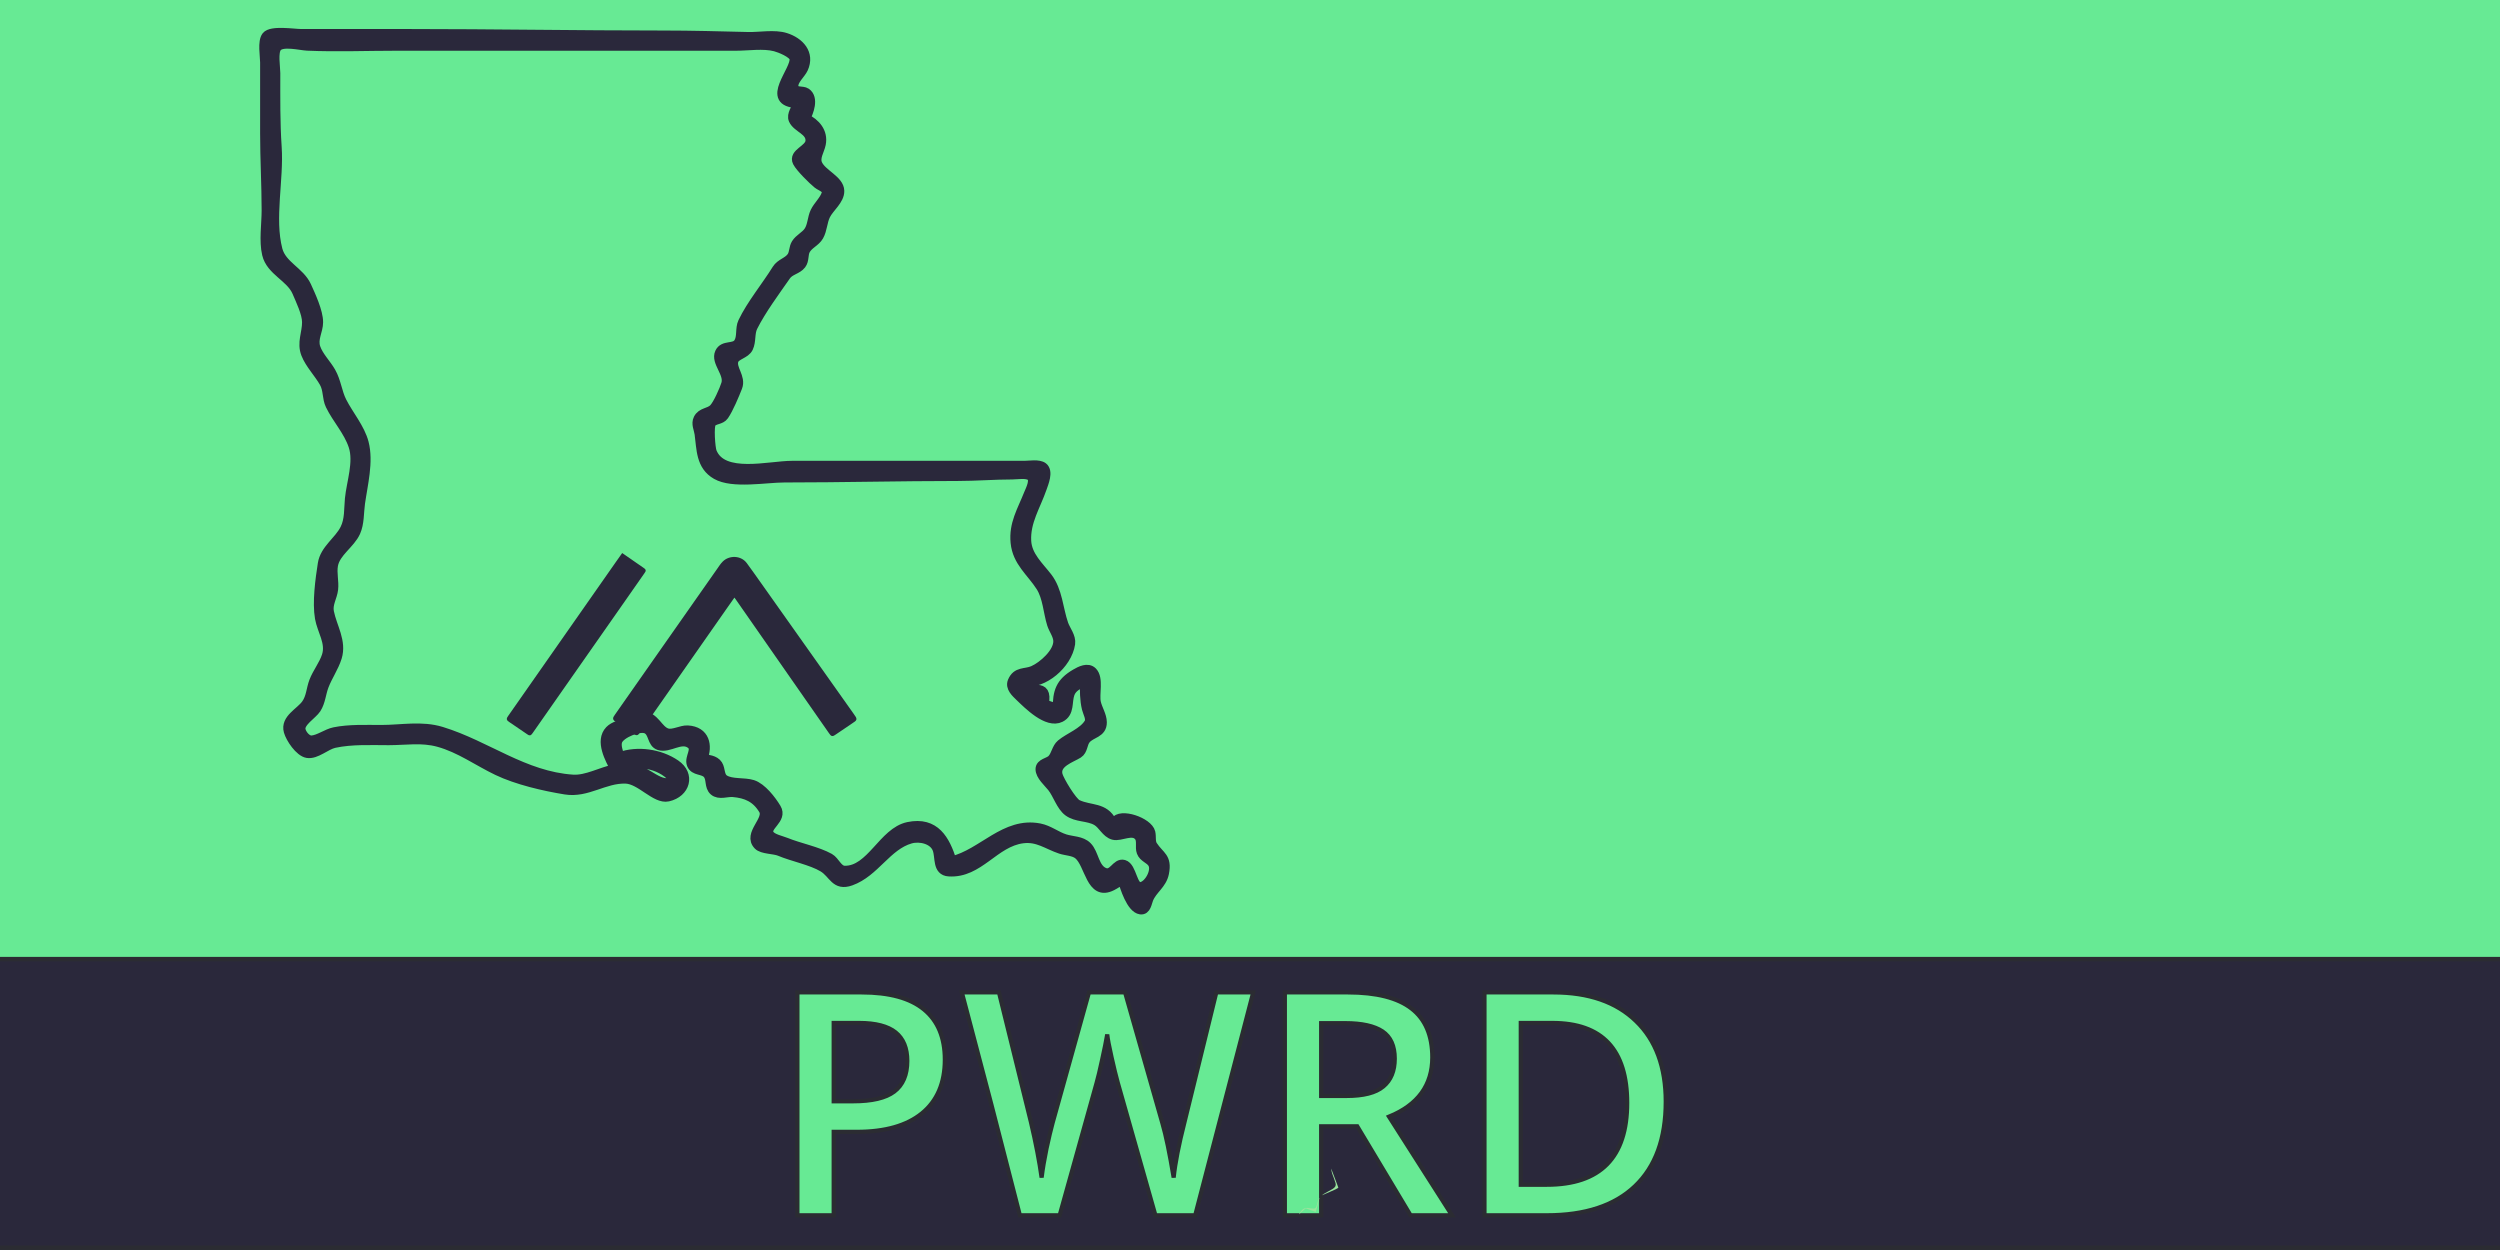
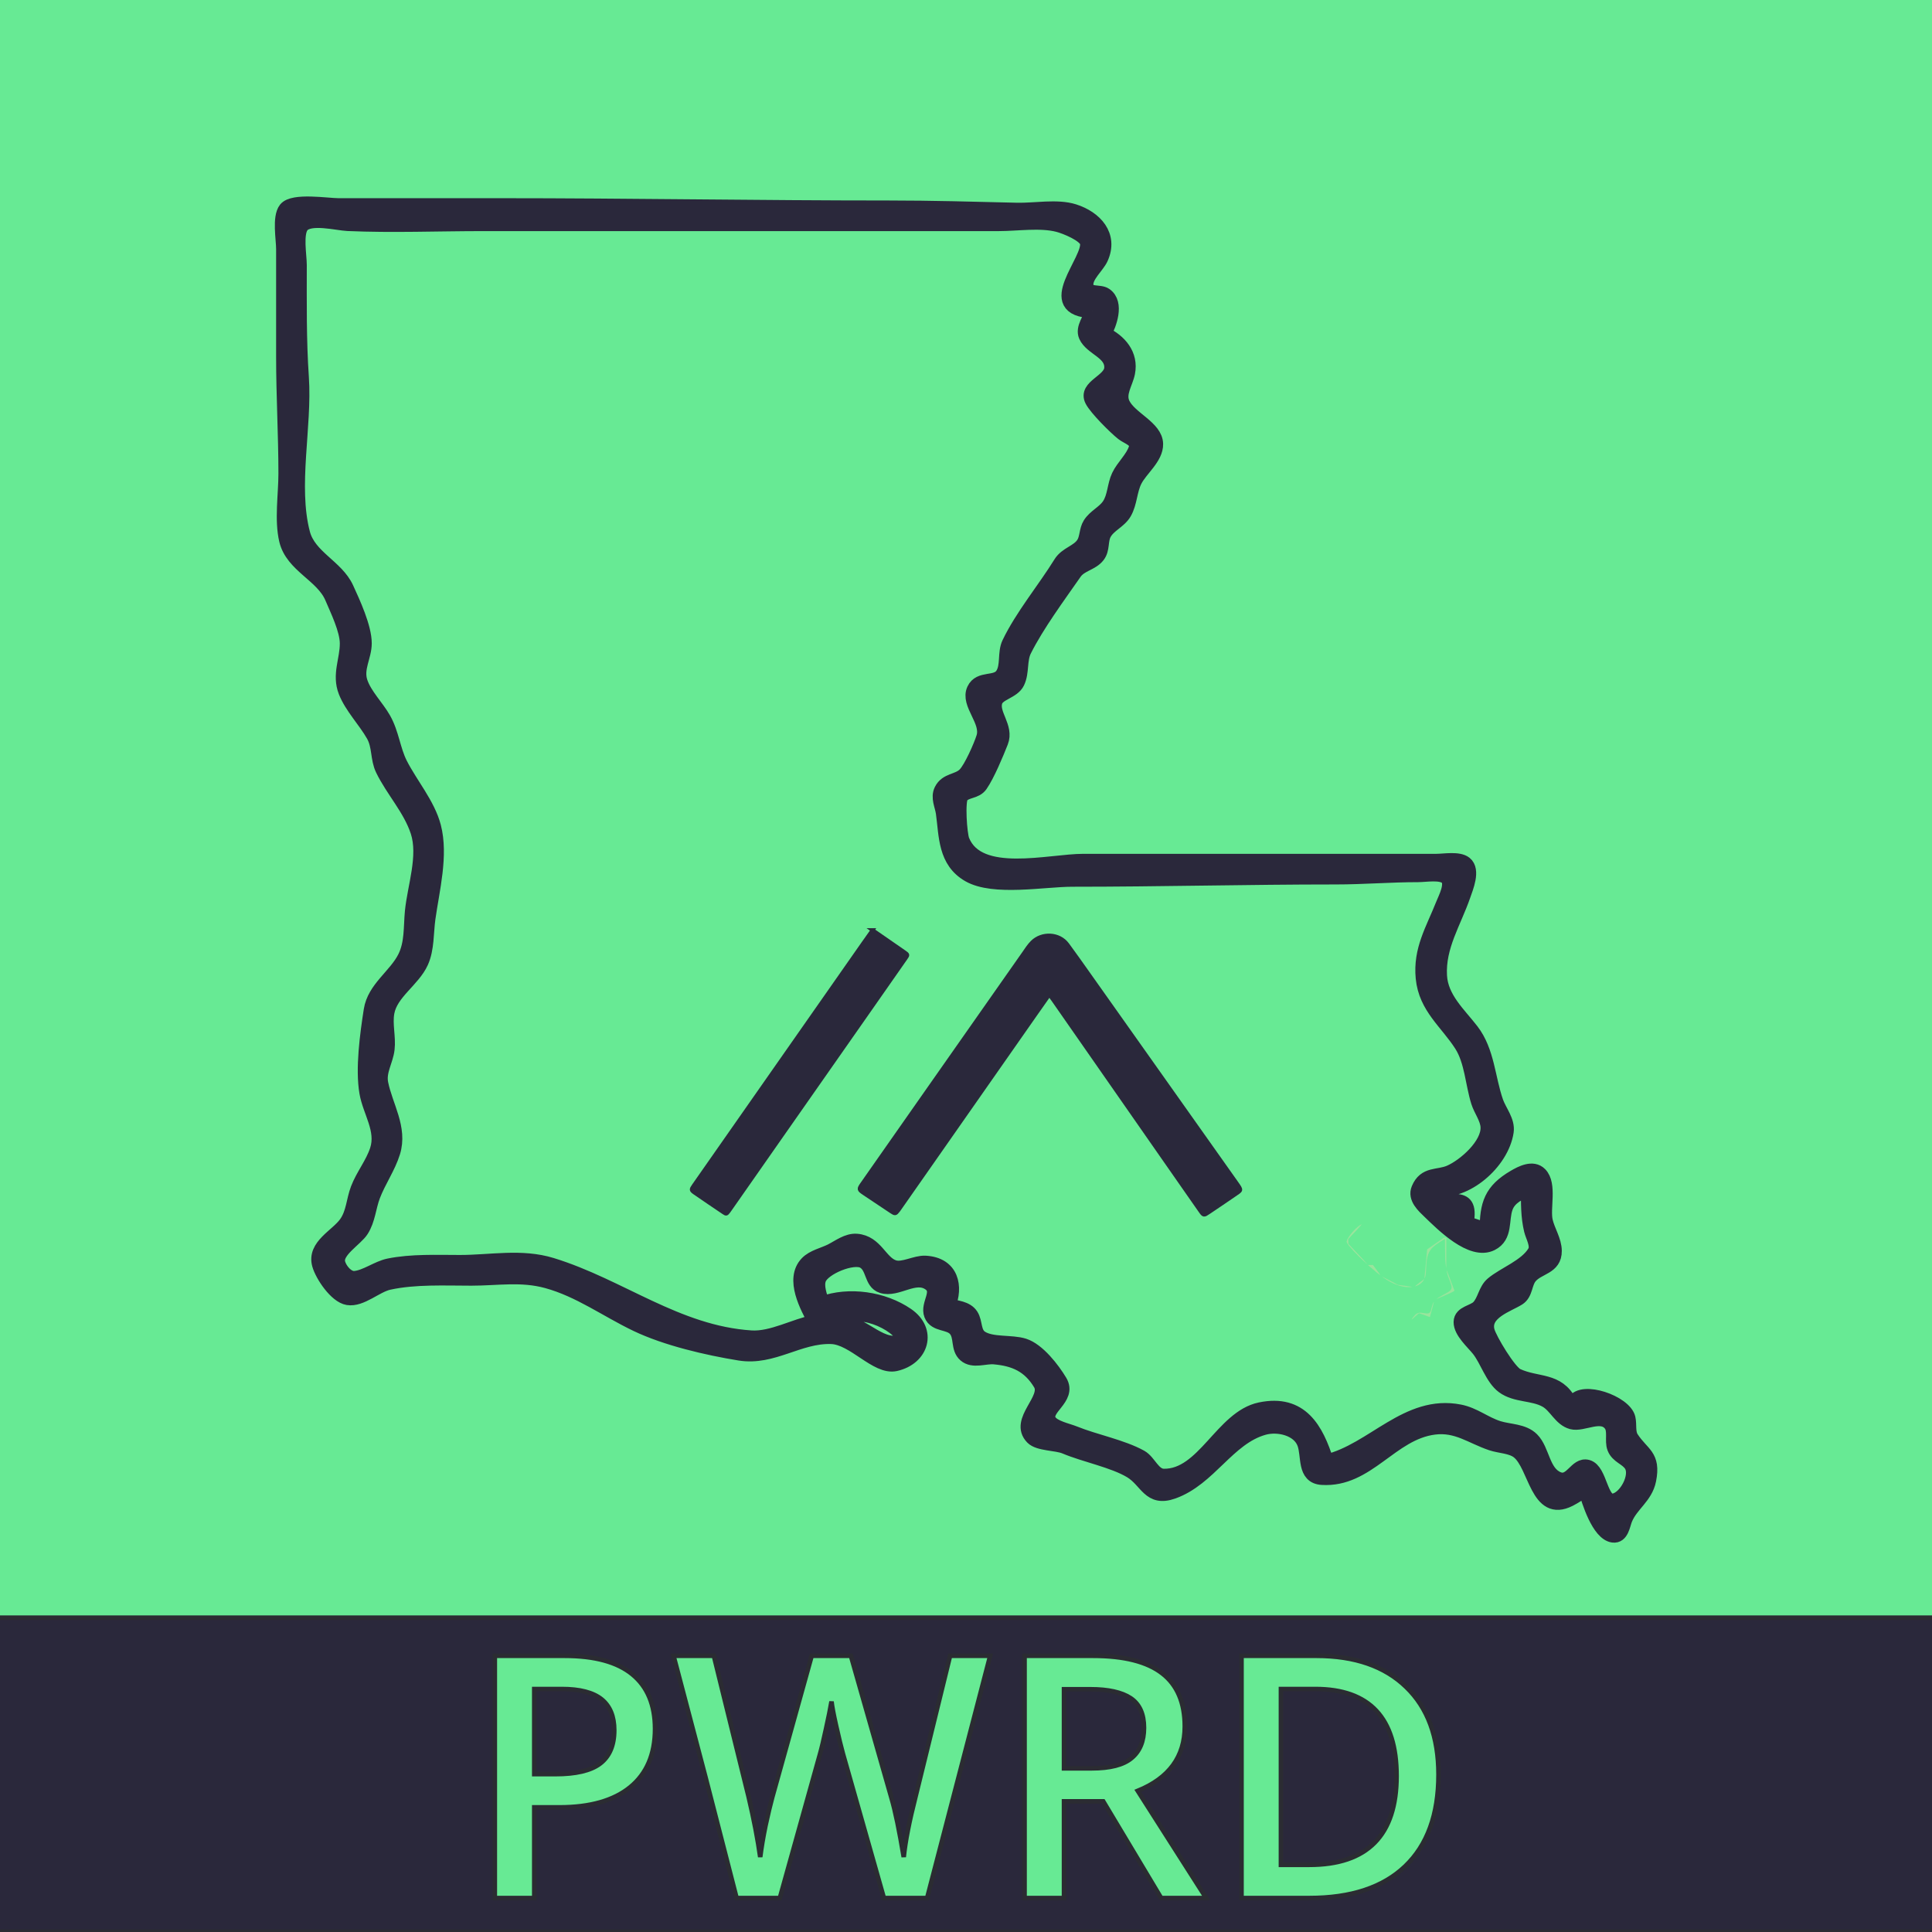
- <svg xmlns="http://www.w3.org/2000/svg" width="7.5in" height="3.75in" viewBox="0 0 190.5 95.25" version="1.1" id="svg1" xml:space="preserve">
+ <svg xmlns="http://www.w3.org/2000/svg" width="512" height="512" viewBox="0 0 135.467 135.467" version="1.1" id="svg1" xml:space="preserve">
  <defs id="defs1">
    <style id="style1">
      .cls-1 {
        fill: #2c2d3c;
      }

      .cls-1, .cls-2, .cls-3 {
        stroke-width: 0px;
      }

      .cls-2 {
        fill: #67ea94;
      }

      .cls-3 {
        fill: #fff;
      }
    </style>
    <style id="style4609">
      .cls-1 {
        fill: #2c2d3c;
      }

      .cls-1, .cls-2 {
        stroke-width: 0px;
      }

      .cls-2 {
        fill: #67ea94;
      }
    </style>
  </defs>
  <g id="layer2">
-     <rect style="fill:#67ea94;fill-opacity:1;stroke:none;stroke-width:0.264;stroke-opacity:1" id="rect41" width="193.917" height="97.549" x="-2.163" y="-0.996" />
-     <rect style="fill:#2a283b;fill-opacity:1;stroke:#2b2c32;stroke-width:0.339;stroke-opacity:1" id="rect42" width="202.025" height="21.996" x="-5.763" y="73.084" />
-     <text xml:space="preserve" style="font-style:normal;font-variant:normal;font-weight:600;font-stretch:normal;font-size:23.796px;line-height:0.5;font-family:'Open Sans';-inkscape-font-specification:'Open Sans, Semi-Bold';font-variant-ligatures:normal;font-variant-caps:normal;font-variant-numeric:normal;font-variant-east-asian:normal;text-align:start;writing-mode:lr-tb;direction:ltr;text-anchor:start;fill:#67ea94;fill-opacity:1;stroke:#2b2c32;stroke-width:0.319;stroke-opacity:1" x="58.51" y="92.606" id="text42">
-       <tspan id="tspan42" style="font-style:normal;font-variant:normal;font-weight:600;font-stretch:normal;font-size:23.796px;font-family:'Open Sans';-inkscape-font-specification:'Open Sans, Semi-Bold';font-variant-ligatures:normal;font-variant-caps:normal;font-variant-numeric:normal;font-variant-east-asian:normal;fill:#67ea94;fill-opacity:1;stroke-width:0.319" x="58.51" y="92.606">PWRD</tspan>
+     <rect style="fill:#67ea94;fill-opacity:1;stroke:none;stroke-width:0.265;stroke-opacity:1" id="rect41" width="137.968" height="137.782" x="-1.251" y="-0.56" />
+     <rect style="fill:#2a283b;fill-opacity:1;stroke:#2b2c32;stroke-width:0.319;stroke-opacity:1" id="rect42" width="178.519" height="22.016" x="-21.526" y="113.428" />
+     <text xml:space="preserve" style="font-style:normal;font-variant:normal;font-weight:600;font-stretch:normal;font-size:23.796px;line-height:0.5;font-family:'Open Sans';-inkscape-font-specification:'Open Sans, Semi-Bold';font-variant-ligatures:normal;font-variant-caps:normal;font-variant-numeric:normal;font-variant-east-asian:normal;text-align:start;writing-mode:lr-tb;direction:ltr;text-anchor:start;fill:#67ea94;fill-opacity:1;stroke:#2b2c32;stroke-width:0.319;stroke-opacity:1" x="32.446" y="133.086" id="text42">
+       <tspan id="tspan42" style="font-style:normal;font-variant:normal;font-weight:600;font-stretch:normal;font-size:23.796px;font-family:'Open Sans';-inkscape-font-specification:'Open Sans, Semi-Bold';font-variant-ligatures:normal;font-variant-caps:normal;font-variant-numeric:normal;font-variant-east-asian:normal;fill:#67ea94;fill-opacity:1;stroke-width:0.319" x="32.446" y="133.086">PWRD</tspan>
    </text>
-     <g id="g42" transform="matrix(0.1820198,0,0,0.1820198,-45.07474,-37.88729)" style="fill:#2a283b;fill-opacity:1;stroke:#2a283b;stroke-width:1.002;stroke-dasharray:none;stroke-opacity:1">
+     <g id="g42" transform="matrix(0.2645833,0,0,0.2645833,-73.28813,-51.29926)" style="fill:#2a283b;fill-opacity:1;stroke:#2a283b;stroke-width:1.002;stroke-dasharray:none;stroke-opacity:1">
      <g id="g43" transform="matrix(0.1897377,0,0,0.1897377,581.5727,352.3505)" style="fill:#2a283b;fill-opacity:1;stroke:#2a283b;stroke-width:5.279;stroke-dasharray:none;stroke-opacity:1">
        <path class="cls-1" d="m -139.638,554.046 c -7.475,10.631 -14.372,20.396 -21.223,30.192 -62.686,89.627 -125.363,179.26 -188.045,268.89 -0.573,0.819 -1.136,1.646 -1.752,2.432 -3.825,4.882 -4.324,5.027 -9.701,1.468 -12.703,-8.411 -25.366,-16.884 -38.013,-25.379 -7.791,-5.233 -7.906,-5.835 -2.575,-13.447 31.944,-45.614 63.901,-91.219 95.865,-136.818 43.144,-61.55 86.279,-123.106 129.483,-184.614 3.86,-5.495 7.381,-11.226 12.241,-16.039 13.257,-13.129 37.284,-12.536 48.961,3.289 10.084,13.666 19.833,27.561 29.651,41.408 68.896,97.169 137.699,194.405 206.528,291.622 7.832,11.063 7.138,9.792 -3.157,16.929 -11.699,8.111 -23.556,15.994 -35.35,23.968 -7.235,4.892 -7.329,4.947 -12.232,-2.06 -17.753,-25.371 -35.448,-50.783 -53.152,-76.188 -50.827,-72.936 -101.646,-145.878 -152.478,-218.81 -1.423,-2.041 -2.954,-4.006 -5.052,-6.841 z" id="path4617" style="fill:#2a283b;fill-opacity:1;stroke:#2a283b;stroke-width:5.279;stroke-dasharray:none;stroke-opacity:1" />
        <path class="cls-1" d="m -386.517,463.883 c 7.871,5.452 15.422,10.686 22.977,15.914 7.19,4.976 14.412,9.906 21.569,14.93 5.07,3.559 5.072,3.689 1.571,8.704 -17.019,24.374 -34.045,48.743 -51.086,73.102 -41.672,59.565 -83.361,119.12 -125.03,178.687 -23.198,33.162 -46.372,66.34 -69.557,99.51 -0.429,0.614 -0.856,1.232 -1.312,1.826 -3.284,4.273 -3.361,4.381 -7.681,1.47 -13.247,-8.929 -26.478,-17.883 -39.62,-26.966 -5.66,-3.911 -5.67,-4.555 -1.435,-10.612 37.36,-53.437 74.739,-106.859 112.117,-160.283 41.673,-59.564 83.347,-119.128 125.029,-178.686 3.997,-5.711 8.056,-11.379 12.461,-17.596 z" id="path4619" style="fill:#2a283b;fill-opacity:1;stroke:#2a283b;stroke-width:5.279;stroke-dasharray:none;stroke-opacity:1" />
      </g>
    </g>
  </g>
  <g id="layer1" style="display:inline">
    <path style="fill:#99e49c;fill-opacity:1;stroke:none;stroke-width:0.05;stroke-opacity:1" d="m 380.769,344.191 c 0,-0.068 0.898,-0.612 1.798,-1.09 1.203,-0.638 1.491,-0.822 1.796,-1.148 0.178,-0.19 0.242,-0.307 0.293,-0.534 0.058,-0.26 0.054,-0.34 -0.042,-0.761 -0.059,-0.259 -0.264,-0.864 -0.457,-1.343 -0.193,-0.48 -0.407,-1.054 -0.476,-1.276 -0.151,-0.483 -0.356,-1.413 -0.329,-1.493 0.011,-0.032 0.486,1.188 1.057,2.71 l 1.038,2.767 -0.183,0.168 c -0.132,0.121 -0.781,0.428 -2.315,1.097 -1.172,0.511 -2.142,0.929 -2.155,0.929 -0.013,0 -0.024,-0.011 -0.024,-0.024 z" id="path14" transform="scale(0.2645833)" />
    <path style="fill:#99e49c;fill-opacity:1;stroke:none;stroke-width:0.05;stroke-opacity:1" d="" id="path15" transform="scale(0.2645833)" />
    <path style="fill:#99e49c;fill-opacity:1;stroke:none;stroke-width:0.05;stroke-opacity:1" d="m 374.129,349.648 c 0.074,-0.202 0.578,-0.89 0.846,-1.154 0.337,-0.331 0.714,-0.531 1.13,-0.599 0.319,-0.052 0.351,-0.049 1.389,0.111 1.3,0.2 1.543,0.036 1.843,-1.249 0.071,-0.303 0.185,-0.721 0.255,-0.929 0.127,-0.379 0.358,-0.835 0.402,-0.791 0.023,0.023 -1.019,3.964 -1.059,4.003 -0.011,0.011 -0.661,-0.22 -1.443,-0.515 -1.394,-0.524 -1.425,-0.533 -1.53,-0.444 -0.059,0.05 -0.449,0.398 -0.865,0.772 -0.998,0.897 -1.009,0.905 -0.968,0.794 z" id="path16" transform="scale(0.2645833)" />
+     <path style="fill:#99e49c;fill-opacity:1;stroke:none;stroke-width:0.05;stroke-opacity:1" d="m 377.494,338.769 c -0.003,-0.092 0.702,-7.624 0.718,-7.674 0.006,-0.02 1.019,-0.729 2.25,-1.576 l 2.239,-1.54 h 0.295 0.295 l -0.006,4.097 -0.006,4.097 -0.09,-0.617 c -0.183,-1.255 -0.213,-1.821 -0.237,-4.537 l -0.024,-2.734 -0.106,0.057 c -0.058,0.031 -0.668,0.429 -1.356,0.884 -1.418,0.938 -1.984,1.427 -2.435,2.105 -0.444,0.668 -0.691,1.337 -0.877,2.377 -0.1,0.556 -0.163,1.341 -0.255,3.172 -0.035,0.7 -0.077,1.059 -0.154,1.331 -0.109,0.385 -0.246,0.694 -0.25,0.56 z" id="path17" transform="scale(0.2645833)" />
+     <path style="fill:#99e49c;fill-opacity:1;stroke:none;stroke-width:0.05;stroke-opacity:1" d="m 372.64,341.085 c -1.853,-0.189 -3.877,-1.011 -5.828,-2.366 -0.286,-0.199 -0.51,-0.373 -0.497,-0.386 0.013,-0.013 0.948,0.467 2.078,1.068 l 2.055,1.091 1.907,0.259 c 1.049,0.143 1.891,0.275 1.871,0.293 -0.064,0.06 -1.131,0.087 -1.586,0.041 z" id="path18" transform="scale(0.2645833)" />
    <path style="fill:#99e49c;fill-opacity:1;stroke:none;stroke-width:0.05;stroke-opacity:1" d="" id="path19" transform="scale(0.2645833)" />
+     <path style="fill:#99e49c;fill-opacity:1;stroke:none;stroke-width:0.05;stroke-opacity:1" d="m 375.021,340.867 c 0,-0.037 2.38,-1.902 2.4,-1.881 0.011,0.011 -0.069,0.157 -0.177,0.325 -0.397,0.614 -1.107,1.175 -1.835,1.449 -0.351,0.132 -0.389,0.143 -0.389,0.108 z" id="path20" transform="scale(0.2645833)" />
+     <path style="fill:#99e49c;fill-opacity:1;stroke:none;stroke-width:0.05;stroke-opacity:1" d="m 375.32,340.647 c 0.873,-0.699 1.944,-1.517 1.963,-1.499 0.048,0.048 -0.28,0.451 -0.651,0.8 -0.272,0.256 -0.527,0.436 -0.851,0.602 -0.528,0.27 -0.729,0.312 -0.461,0.098 z" id="path21" transform="scale(0.2645833)" />
    <path style="fill:#99e49c;fill-opacity:1;stroke:none;stroke-width:0.05;stroke-opacity:1" d="" id="path22" transform="scale(0.2645833)" />
-     <path style="fill:#2a283b;fill-opacity:1;stroke:#2a283b;stroke-width:0.734;stroke-dasharray:none;stroke-opacity:1" d="m 47.222,57.683 c -0.104,-0.371 -0.312,-0.867 -0.159,-1.249 0.222,-0.555 1.692,-1.156 2.223,-0.883 0.528,0.272 0.38,1.064 0.94,1.246 0.752,0.244 1.647,-0.638 2.385,-0.128 0.589,0.407 -0.121,1.034 0.09,1.574 0.208,0.534 0.9,0.346 1.224,0.742 0.304,0.371 0.098,0.944 0.48,1.275 0.391,0.339 0.988,0.068 1.446,0.107 1.034,0.089 1.775,0.42 2.325,1.333 0.475,0.787 -1.224,1.852 -0.399,2.701 0.315,0.325 1.203,0.279 1.64,0.464 0.981,0.415 2.43,0.695 3.299,1.219 0.812,0.49 0.924,1.457 2.108,1.036 1.831,-0.651 2.751,-2.696 4.553,-3.206 0.726,-0.205 1.772,0.037 2.049,0.788 0.232,0.629 -0.025,1.658 0.876,1.715 2.3,0.147 3.451,-2.25 5.637,-2.525 1.146,-0.144 1.859,0.462 2.876,0.803 0.418,0.14 0.998,0.139 1.349,0.419 0.884,0.705 0.938,3.216 2.562,2.389 0.282,-0.144 0.543,-0.326 0.805,-0.502 0.162,0.587 0.665,2.213 1.378,2.31 0.433,0.059 0.493,-0.529 0.607,-0.81 0.301,-0.741 1.022,-1.112 1.192,-1.96 0.247,-1.233 -0.341,-1.286 -0.874,-2.107 -0.186,-0.287 -0.088,-0.679 -0.164,-0.998 -0.186,-0.788 -2.313,-1.529 -2.716,-0.807 H 84.726 c -0.61,-1.164 -1.619,-0.859 -2.633,-1.33 -0.397,-0.184 -1.375,-1.81 -1.488,-2.236 -0.248,-0.939 1.036,-1.316 1.555,-1.647 0.375,-0.239 0.313,-0.757 0.579,-1.079 0.415,-0.503 1.243,-0.456 1.235,-1.3 -0.006,-0.519 -0.34,-0.998 -0.452,-1.495 -0.147,-0.65 0.221,-1.838 -0.279,-2.346 -0.355,-0.362 -0.928,-0.064 -1.278,0.141 -1.17,0.683 -1.381,1.374 -1.381,2.666 l -1.035,-0.345 c 0.347,-1.871 -1.14,-0.511 -1.496,-1.726 1.427,0.241 3.273,-1.312 3.506,-2.876 0.079,-0.53 -0.353,-1.02 -0.519,-1.496 -0.411,-1.178 -0.433,-2.536 -1.225,-3.566 -0.641,-0.834 -1.539,-1.618 -1.603,-2.761 -0.083,-1.478 0.715,-2.676 1.182,-4.026 0.136,-0.394 0.51,-1.271 0.085,-1.607 -0.32,-0.253 -1.043,-0.118 -1.426,-0.118 H 74.487 60.337 c -1.722,0 -5.275,0.979 -6.085,-1.035 -0.125,-0.312 -0.245,-1.992 -0.046,-2.232 0.248,-0.297 0.718,-0.205 0.961,-0.555 0.355,-0.51 0.794,-1.569 1.027,-2.16 0.296,-0.748 -0.497,-1.399 -0.287,-2.036 0.14,-0.425 0.889,-0.489 1.114,-0.96 0.242,-0.507 0.098,-1.111 0.345,-1.606 0.638,-1.276 1.707,-2.72 2.526,-3.896 0.296,-0.426 0.859,-0.454 1.165,-0.852 0.253,-0.329 0.128,-0.759 0.319,-1.108 0.239,-0.437 0.766,-0.613 1.016,-1.051 0.28,-0.489 0.266,-1.098 0.52,-1.606 0.291,-0.582 1.073,-1.148 1.056,-1.841 -0.02,-0.819 -1.301,-1.268 -1.658,-2.005 -0.254,-0.525 0.145,-1.044 0.248,-1.562 C 62.74,10.065 62.143,9.388 61.372,9.02 61.635,8.543 62.031,7.485 61.428,7.069 61.134,6.866 60.537,7.101 60.472,6.596 60.412,6.122 61.024,5.632 61.209,5.224 61.733,4.076 60.912,3.205 59.857,2.871 59.015,2.604 57.881,2.828 57.001,2.806 54.856,2.754 52.711,2.693 50.559,2.693 c -6.526,0 -13.032,-0.115 -19.557,-0.115 h -8.053 c -0.554,0 -2.273,-0.282 -2.643,0.184 -0.323,0.408 -0.118,1.504 -0.118,2.001 v 5.407 c 0,1.962 0.115,3.907 0.115,5.867 0,1.039 -0.205,2.325 0.036,3.336 0.304,1.277 1.81,1.739 2.292,2.876 0.269,0.634 0.749,1.613 0.753,2.3 0.004,0.83 -0.403,1.568 -0.073,2.416 0.301,0.771 0.98,1.458 1.392,2.186 0.317,0.559 0.2,1.172 0.468,1.726 0.511,1.054 1.374,1.957 1.755,3.106 0.409,1.234 -0.157,2.789 -0.277,4.026 -0.075,0.772 -0.005,1.583 -0.365,2.301 -0.467,0.932 -1.531,1.555 -1.701,2.646 -0.188,1.206 -0.426,2.939 -0.217,4.142 0.166,0.955 0.85,1.87 0.525,2.876 -0.225,0.694 -0.709,1.274 -0.969,1.956 -0.222,0.582 -0.216,1.199 -0.589,1.725 -0.452,0.639 -1.607,1.132 -1.344,2.071 0.149,0.53 0.838,1.569 1.429,1.665 0.671,0.109 1.403,-0.624 2.06,-0.766 1.327,-0.287 2.789,-0.209 4.142,-0.209 1.311,-4.35e-4 2.5,-0.222 3.796,0.133 1.627,0.446 2.988,1.451 4.487,2.169 1.494,0.715 3.543,1.191 5.177,1.456 1.668,0.27 2.961,-0.885 4.602,-0.83 1.134,0.038 2.277,1.575 3.221,1.361 1.324,-0.3 1.716,-1.668 0.571,-2.453 -1.187,-0.814 -2.904,-1.063 -4.252,-0.571 M 60.797,7.87 c -0.104,0.385 -0.516,0.851 -0.335,1.255 0.281,0.628 1.333,0.808 1.283,1.62 -0.042,0.67 -1.322,0.921 -0.976,1.606 0.206,0.408 1.164,1.36 1.536,1.656 0.265,0.211 0.803,0.332 0.662,0.771 -0.158,0.495 -0.633,0.9 -0.858,1.374 -0.221,0.464 -0.2,1.049 -0.49,1.474 -0.256,0.376 -0.708,0.555 -0.953,0.946 -0.19,0.304 -0.139,0.694 -0.332,0.985 -0.279,0.423 -0.854,0.506 -1.139,0.968 -0.799,1.292 -1.941,2.667 -2.589,4.024 -0.233,0.488 -0.042,1.127 -0.333,1.574 -0.321,0.495 -1.136,0.126 -1.426,0.749 -0.335,0.719 0.736,1.559 0.477,2.394 -0.133,0.429 -0.628,1.558 -0.94,1.871 -0.354,0.355 -0.916,0.264 -1.176,0.78 -0.189,0.377 0.033,0.765 0.086,1.145 0.159,1.148 0.092,2.42 1.294,3.107 1.245,0.712 3.77,0.229 5.172,0.229 4.404,0 8.818,-0.115 13.23,-0.115 1.386,0 2.76,-0.115 4.142,-0.115 0.375,0 1.115,-0.138 1.424,0.118 0.357,0.295 -0.053,1.052 -0.182,1.377 -0.499,1.259 -1.139,2.26 -1,3.681 0.144,1.472 1.206,2.22 1.932,3.356 0.518,0.811 0.559,1.951 0.843,2.857 0.13,0.414 0.458,0.826 0.479,1.265 0.043,0.903 -1.157,1.954 -1.905,2.279 -0.603,0.262 -1.242,0.037 -1.571,0.828 -0.19,0.456 0.26,0.858 0.557,1.144 0.634,0.609 2.101,2.099 3.099,1.595 0.725,-0.367 0.483,-1.182 0.712,-1.814 0.182,-0.502 0.675,-0.727 1.133,-0.925 0,0.698 -0.012,1.386 0.154,2.071 0.076,0.313 0.361,0.777 0.177,1.092 -0.423,0.726 -1.548,1.121 -2.127,1.614 -0.354,0.302 -0.38,0.825 -0.695,1.155 -0.256,0.269 -0.882,0.288 -0.888,0.747 -0.006,0.486 0.613,1.021 0.894,1.374 0.432,0.544 0.683,1.448 1.235,1.855 0.633,0.466 1.497,0.329 2.16,0.708 0.485,0.277 0.715,0.928 1.278,1.082 0.55,0.151 1.474,-0.502 1.951,0.105 0.248,0.316 0.049,0.832 0.188,1.194 0.164,0.429 0.622,0.499 0.847,0.855 0.351,0.555 -0.279,1.717 -0.902,1.802 -0.654,0.089 -0.656,-1.514 -1.291,-1.695 -0.578,-0.165 -0.806,0.87 -1.48,0.601 -0.787,-0.314 -0.773,-1.445 -1.316,-1.987 -0.435,-0.435 -1.13,-0.394 -1.68,-0.567 -0.69,-0.216 -1.216,-0.68 -1.945,-0.824 -2.631,-0.517 -4.342,1.947 -6.683,2.506 -0.508,-1.605 -1.272,-3.043 -3.326,-2.613 -1.91,0.4 -2.827,3.363 -4.84,3.334 -0.533,-0.008 -0.734,-0.715 -1.157,-0.95 -0.941,-0.523 -2.304,-0.779 -3.331,-1.198 -0.342,-0.139 -1.051,-0.276 -1.256,-0.61 -0.387,-0.631 1.044,-1.14 0.533,-1.99 -0.369,-0.615 -1.106,-1.571 -1.809,-1.795 -0.627,-0.2 -1.605,-0.04 -2.151,-0.394 -0.389,-0.252 -0.273,-0.772 -0.497,-1.121 -0.239,-0.373 -0.758,-0.39 -1.149,-0.486 0.392,-0.957 0.179,-2.078 -1.15,-2.149 -0.489,-0.026 -1.113,0.365 -1.576,0.218 -0.695,-0.22 -0.901,-1.247 -1.875,-1.319 -0.456,-0.034 -0.879,0.298 -1.265,0.496 -0.387,0.197 -0.908,0.299 -1.216,0.617 -0.769,0.797 0.009,2.194 0.41,2.943 -1.047,0.203 -2.169,0.863 -3.221,0.795 -3.725,-0.242 -6.58,-2.595 -10.009,-3.647 -1.52,-0.467 -3.052,-0.139 -4.602,-0.139 -1.155,7.5e-5 -2.433,-0.058 -3.566,0.174 -0.573,0.117 -1.166,0.586 -1.721,0.629 -0.384,0.03 -0.773,-0.455 -0.84,-0.802 -0.113,-0.584 0.898,-1.164 1.184,-1.612 0.336,-0.526 0.362,-1.152 0.579,-1.726 0.283,-0.749 0.765,-1.42 1.002,-2.186 0.374,-1.208 -0.374,-2.306 -0.602,-3.451 -0.123,-0.618 0.249,-1.131 0.319,-1.726 0.071,-0.606 -0.12,-1.23 -0.01,-1.841 0.18,-0.998 1.301,-1.621 1.71,-2.531 0.298,-0.664 0.25,-1.472 0.349,-2.186 0.199,-1.431 0.655,-3.16 0.281,-4.602 C 27.438,32.629 26.561,31.618 26.047,30.599 25.688,29.888 25.63,29.074 25.216,28.347 24.873,27.743 24.276,27.161 24.052,26.507 23.815,25.815 24.254,25.221 24.254,24.551 24.254,23.749 23.684,22.52 23.349,21.79 22.848,20.698 21.472,20.232 21.157,19.029 c -0.622,-2.383 0.109,-5.362 -0.06,-7.823 -0.128,-1.876 -0.105,-3.753 -0.105,-5.637 0,-0.481 -0.206,-1.595 0.118,-1.982 0.401,-0.479 1.773,-0.116 2.298,-0.093 2.253,0.099 4.532,0.005 6.787,0.005 h 19.787 6.097 c 0.93,0 2.088,-0.185 2.991,0.049 0.355,0.092 1.371,0.494 1.453,0.888 0.187,0.905 -2.355,3.349 0.273,3.434 m -9.433,51.654 c -1.111,0.598 -2.016,-0.858 -3.221,-0.92 0.615,-0.949 2.957,0.028 3.221,0.92 z" id="path31" />
+     <path style="fill:#99e49c;fill-opacity:1;stroke:none;stroke-width:0.05;stroke-opacity:1" d="m 365.114,337.429 c -0.55,-0.445 -1.608,-1.344 -2.385,-2.024 l -0.186,-0.163 0.64,-7.5e-4 0.64,-7.5e-4 0.441,0.592 c 1.31,1.759 1.579,2.13 1.544,2.129 -0.021,-7.5e-4 -0.333,-0.24 -0.693,-0.532 z" id="path23" transform="scale(0.2645833)" />
+     <path style="fill:#99e49c;fill-opacity:1;stroke:none;stroke-width:0.05;stroke-opacity:1" d="m 365.215,337.475 c -0.542,-0.437 -2.597,-2.19 -2.597,-2.215 0,-0.011 0.267,-0.019 0.592,-0.018 l 0.592,10e-4 0.376,0.515 c 0.207,0.283 0.624,0.851 0.927,1.261 0.303,0.41 0.542,0.753 0.531,0.763 -0.011,0.01 -0.201,-0.129 -0.423,-0.308 z" id="path24" transform="scale(0.2645833)" />
+     <path style="fill:#99e49c;fill-opacity:1;stroke:none;stroke-width:0.05;stroke-opacity:1" d="m 361.984,334.726 c -2.655,-2.425 -4.947,-4.938 -5.088,-5.581 -0.138,-0.629 1.556,-2.924 3.006,-4.074 0.398,-0.315 0.938,-0.65 0.98,-0.608 0.013,0.013 -0.794,0.9 -1.794,1.971 l -1.818,1.947 0.014,0.623 0.014,0.623 2.589,2.735 c 1.424,1.504 2.579,2.744 2.568,2.756 -0.011,0.011 -0.223,-0.164 -0.471,-0.391 z" id="path25" transform="scale(0.2645833)" />
+     <path style="fill:#99e49c;fill-opacity:1;stroke:none;stroke-width:0.05;stroke-opacity:1" d="m 360.238,333.009 c -2.175,-2.163 -3.317,-3.525 -3.317,-3.955 0,-0.617 1.445,-2.617 2.634,-3.647 0.457,-0.396 1.082,-0.837 1.125,-0.794 0.027,0.027 -0.854,0.997 -2.65,2.916 l -0.781,0.835 0.015,0.642 0.015,0.642 1.394,1.472 c 2.994,3.163 3.132,3.313 3.05,3.313 -0.029,0 -0.698,-0.641 -1.485,-1.424 z" id="path26" transform="scale(0.2645833)" />
+     <path style="fill:#2a283b;fill-opacity:1;stroke:#2a283b;stroke-width:1.025;stroke-dasharray:none;stroke-opacity:1" d="m 57.647,91.401 c -0.146,-0.519 -0.435,-1.211 -0.222,-1.745 0.31,-0.776 2.364,-1.615 3.106,-1.233 0.738,0.38 0.531,1.487 1.313,1.741 1.051,0.341 2.301,-0.892 3.332,-0.179 0.823,0.569 -0.168,1.445 0.126,2.199 0.291,0.746 1.257,0.484 1.71,1.037 0.425,0.519 0.138,1.318 0.671,1.781 0.546,0.474 1.38,0.095 2.02,0.15 1.444,0.124 2.48,0.587 3.248,1.862 0.663,1.1 -1.71,2.587 -0.557,3.775 0.441,0.454 1.681,0.39 2.292,0.648 1.371,0.58 3.396,0.971 4.609,1.704 1.134,0.684 1.291,2.035 2.946,1.447 2.558,-0.909 3.844,-3.768 6.361,-4.479 1.015,-0.287 2.476,0.051 2.863,1.101 0.324,0.879 -0.035,2.317 1.225,2.397 3.214,0.205 4.821,-3.143 7.875,-3.527 1.601,-0.201 2.597,0.645 4.018,1.122 0.584,0.196 1.394,0.194 1.885,0.585 1.236,0.985 1.311,4.493 3.58,3.338 0.394,-0.201 0.759,-0.456 1.125,-0.702 0.226,0.82 0.929,3.092 1.926,3.227 0.605,0.082 0.689,-0.74 0.848,-1.131 0.421,-1.036 1.428,-1.553 1.666,-2.739 0.345,-1.723 -0.477,-1.797 -1.221,-2.944 -0.26,-0.401 -0.123,-0.948 -0.229,-1.394 -0.26,-1.101 -3.232,-2.136 -3.794,-1.128 h -0.321 c -0.852,-1.627 -2.261,-1.201 -3.679,-1.859 -0.555,-0.257 -1.922,-2.529 -2.079,-3.124 -0.346,-1.312 1.448,-1.839 2.173,-2.301 0.524,-0.334 0.437,-1.057 0.809,-1.508 0.581,-0.703 1.736,-0.637 1.725,-1.817 -0.008,-0.725 -0.475,-1.394 -0.632,-2.089 -0.205,-0.908 0.309,-2.568 -0.389,-3.279 -0.496,-0.506 -1.296,-0.089 -1.785,0.197 -1.635,0.954 -1.929,1.92 -1.929,3.725 l -1.447,-0.482 c 0.485,-2.615 -1.593,-0.714 -2.09,-2.411 1.994,0.336 4.572,-1.833 4.899,-4.018 0.111,-0.741 -0.493,-1.425 -0.725,-2.09 -0.575,-1.646 -0.604,-3.543 -1.711,-4.983 -0.896,-1.165 -2.151,-2.261 -2.24,-3.858 -0.116,-2.065 0.999,-3.739 1.651,-5.626 0.19,-0.551 0.712,-1.776 0.119,-2.246 -0.447,-0.354 -1.458,-0.165 -1.993,-0.165 H 95.742 75.972 c -2.407,0 -7.37,1.368 -8.503,-1.447 -0.175,-0.436 -0.343,-2.784 -0.064,-3.118 0.346,-0.415 1.003,-0.287 1.343,-0.776 0.496,-0.713 1.109,-2.192 1.435,-3.017 0.413,-1.046 -0.695,-1.955 -0.401,-2.845 0.196,-0.594 1.243,-0.683 1.556,-1.341 0.338,-0.709 0.136,-1.553 0.482,-2.243 0.891,-1.782 2.386,-3.801 3.529,-5.444 0.414,-0.595 1.2,-0.634 1.627,-1.191 0.353,-0.46 0.179,-1.06 0.445,-1.548 0.333,-0.611 1.07,-0.856 1.42,-1.468 0.391,-0.683 0.371,-1.534 0.726,-2.244 0.407,-0.812 1.499,-1.605 1.476,-2.572 -0.028,-1.145 -1.817,-1.772 -2.316,-2.801 -0.355,-0.733 0.202,-1.459 0.347,-2.182 0.254,-1.272 -0.58,-2.219 -1.657,-2.733 0.367,-0.667 0.92,-2.145 0.078,-2.726 -0.411,-0.284 -1.246,0.044 -1.336,-0.661 -0.084,-0.662 0.77,-1.347 1.03,-1.917 0.731,-1.604 -0.416,-2.821 -1.889,-3.288 -1.178,-0.373 -2.762,-0.06 -3.991,-0.09 -2.997,-0.073 -5.994,-0.158 -9.001,-0.158 -9.118,0 -18.209,-0.161 -27.326,-0.161 H 23.731 c -0.774,0 -3.176,-0.395 -3.693,0.258 -0.451,0.57 -0.165,2.102 -0.165,2.796 v 7.555 c 0,2.742 0.161,5.459 0.161,8.198 0,1.452 -0.287,3.248 0.05,4.661 0.425,1.784 2.529,2.43 3.203,4.019 0.375,0.885 1.047,2.253 1.052,3.214 0.006,1.16 -0.563,2.191 -0.102,3.376 0.42,1.077 1.369,2.038 1.945,3.054 0.443,0.781 0.279,1.638 0.654,2.411 0.715,1.473 1.92,2.734 2.453,4.34 0.572,1.724 -0.219,3.897 -0.387,5.626 -0.104,1.079 -0.008,2.212 -0.509,3.215 -0.652,1.303 -2.139,2.173 -2.377,3.697 -0.263,1.685 -0.596,4.106 -0.303,5.787 0.232,1.334 1.188,2.613 0.733,4.018 -0.314,0.97 -0.991,1.78 -1.354,2.733 -0.31,0.813 -0.302,1.675 -0.822,2.41 -0.631,0.893 -2.246,1.582 -1.878,2.894 0.208,0.741 1.171,2.192 1.997,2.327 0.938,0.153 1.96,-0.871 2.878,-1.07 1.854,-0.401 3.897,-0.292 5.787,-0.292 1.831,-6.06e-4 3.493,-0.31 5.304,0.186 2.274,0.623 4.175,2.028 6.269,3.031 2.087,1 4.951,1.665 7.233,2.035 2.33,0.378 4.137,-1.236 6.43,-1.16 1.585,0.053 3.182,2.2 4.501,1.902 1.85,-0.419 2.397,-2.33 0.797,-3.428 -1.659,-1.137 -4.058,-1.485 -5.941,-0.798 M 76.614,21.801 c -0.145,0.539 -0.721,1.189 -0.468,1.754 0.393,0.878 1.863,1.129 1.793,2.264 -0.058,0.936 -1.848,1.288 -1.364,2.244 0.288,0.57 1.626,1.9 2.147,2.314 0.37,0.294 1.121,0.463 0.925,1.077 -0.221,0.691 -0.884,1.258 -1.199,1.92 -0.309,0.648 -0.279,1.465 -0.685,2.06 -0.358,0.525 -0.99,0.776 -1.332,1.322 -0.266,0.424 -0.195,0.969 -0.463,1.377 -0.39,0.591 -1.193,0.708 -1.592,1.352 -1.116,1.806 -2.712,3.726 -3.617,5.623 -0.325,0.682 -0.059,1.575 -0.465,2.199 -0.449,0.691 -1.587,0.177 -1.993,1.046 -0.469,1.005 1.029,2.179 0.667,3.345 -0.186,0.599 -0.878,2.177 -1.313,2.614 -0.495,0.496 -1.28,0.368 -1.642,1.09 -0.264,0.526 0.046,1.069 0.12,1.6 0.223,1.604 0.129,3.382 1.808,4.342 1.739,0.994 5.267,0.32 7.227,0.32 6.153,0 12.32,-0.161 18.485,-0.161 1.937,0 3.856,-0.161 5.787,-0.161 0.524,0 1.557,-0.192 1.99,0.165 0.498,0.412 -0.075,1.47 -0.255,1.924 -0.697,1.759 -1.591,3.158 -1.397,5.144 0.201,2.057 1.686,3.101 2.699,4.689 0.723,1.133 0.781,2.725 1.178,3.991 0.181,0.579 0.64,1.154 0.669,1.768 0.06,1.261 -1.617,2.73 -2.661,3.184 -0.842,0.366 -1.735,0.052 -2.195,1.157 -0.266,0.637 0.363,1.199 0.778,1.598 0.886,0.851 2.935,2.933 4.331,2.228 1.013,-0.512 0.674,-1.651 0.995,-2.534 0.255,-0.701 0.943,-1.016 1.584,-1.292 0,0.976 -0.016,1.937 0.215,2.893 0.106,0.437 0.504,1.086 0.247,1.526 -0.592,1.015 -2.162,1.566 -2.971,2.256 -0.495,0.422 -0.531,1.152 -0.971,1.614 -0.358,0.375 -1.232,0.402 -1.241,1.043 -0.009,0.679 0.857,1.426 1.248,1.919 0.603,0.76 0.955,2.023 1.725,2.591 0.884,0.651 2.091,0.459 3.018,0.99 0.677,0.388 0.998,1.296 1.785,1.512 0.768,0.211 2.059,-0.701 2.726,0.147 0.347,0.441 0.068,1.163 0.262,1.668 0.23,0.599 0.869,0.698 1.184,1.195 0.491,0.775 -0.39,2.4 -1.26,2.518 -0.914,0.124 -0.917,-2.116 -1.804,-2.368 -0.808,-0.23 -1.126,1.216 -2.068,0.84 -1.1,-0.438 -1.08,-2.018 -1.838,-2.776 -0.608,-0.607 -1.579,-0.551 -2.348,-0.792 -0.964,-0.302 -1.699,-0.951 -2.718,-1.151 -3.676,-0.723 -6.067,2.721 -9.337,3.502 -0.709,-2.243 -1.777,-4.252 -4.647,-3.652 -2.669,0.558 -3.949,4.699 -6.763,4.659 -0.745,-0.011 -1.026,-0.998 -1.617,-1.327 -1.314,-0.73 -3.219,-1.089 -4.654,-1.673 -0.478,-0.195 -1.468,-0.386 -1.754,-0.852 -0.54,-0.882 1.458,-1.592 0.745,-2.781 -0.516,-0.86 -1.545,-2.195 -2.527,-2.508 -0.876,-0.279 -2.242,-0.055 -3.005,-0.55 -0.543,-0.352 -0.381,-1.079 -0.694,-1.566 -0.335,-0.521 -1.059,-0.545 -1.605,-0.68 0.548,-1.337 0.25,-2.903 -1.607,-3.003 -0.684,-0.037 -1.555,0.509 -2.202,0.305 -0.97,-0.308 -1.258,-1.743 -2.62,-1.844 -0.637,-0.047 -1.228,0.417 -1.768,0.693 -0.54,0.275 -1.269,0.418 -1.698,0.863 -1.074,1.113 0.012,3.066 0.573,4.112 -1.463,0.284 -3.03,1.206 -4.501,1.111 C 47.459,93.46 43.47,90.172 38.68,88.702 36.557,88.05 34.416,88.508 32.25,88.508 c -1.614,1.05e-4 -3.399,-0.081 -4.983,0.243 -0.8,0.164 -1.629,0.819 -2.405,0.879 -0.537,0.041 -1.08,-0.635 -1.174,-1.12 -0.158,-0.816 1.254,-1.626 1.655,-2.253 0.47,-0.735 0.506,-1.61 0.809,-2.411 0.396,-1.046 1.069,-1.984 1.401,-3.054 0.523,-1.687 -0.522,-3.222 -0.842,-4.822 -0.172,-0.863 0.348,-1.58 0.445,-2.411 0.099,-0.847 -0.168,-1.719 -0.014,-2.572 0.252,-1.395 1.818,-2.265 2.39,-3.536 0.417,-0.928 0.349,-2.057 0.488,-3.054 0.278,-1.999 0.916,-4.416 0.392,-6.43 -0.409,-1.572 -1.635,-2.985 -2.353,-4.408 -0.501,-0.994 -0.583,-2.131 -1.161,-3.147 -0.48,-0.844 -1.314,-1.657 -1.627,-2.572 -0.331,-0.967 0.283,-1.796 0.283,-2.733 -4.32e-4,-1.121 -0.797,-2.838 -1.264,-3.857 -0.701,-1.526 -2.623,-2.177 -3.062,-3.858 -0.87,-3.329 0.152,-7.492 -0.083,-10.93 -0.18,-2.622 -0.146,-5.244 -0.146,-7.876 0,-0.672 -0.288,-2.228 0.165,-2.77 0.561,-0.67 2.478,-0.162 3.21,-0.13 3.148,0.138 6.332,0.006 9.484,0.006 h 27.647 8.519 c 1.3,0 2.918,-0.258 4.179,0.069 0.496,0.129 1.916,0.69 2.03,1.241 0.261,1.264 -3.29,4.679 0.381,4.798 m -13.181,72.172 c -1.552,0.835 -2.816,-1.199 -4.501,-1.286 0.859,-1.326 4.132,0.039 4.501,1.286 z" id="path31" />
  </g>
</svg>
